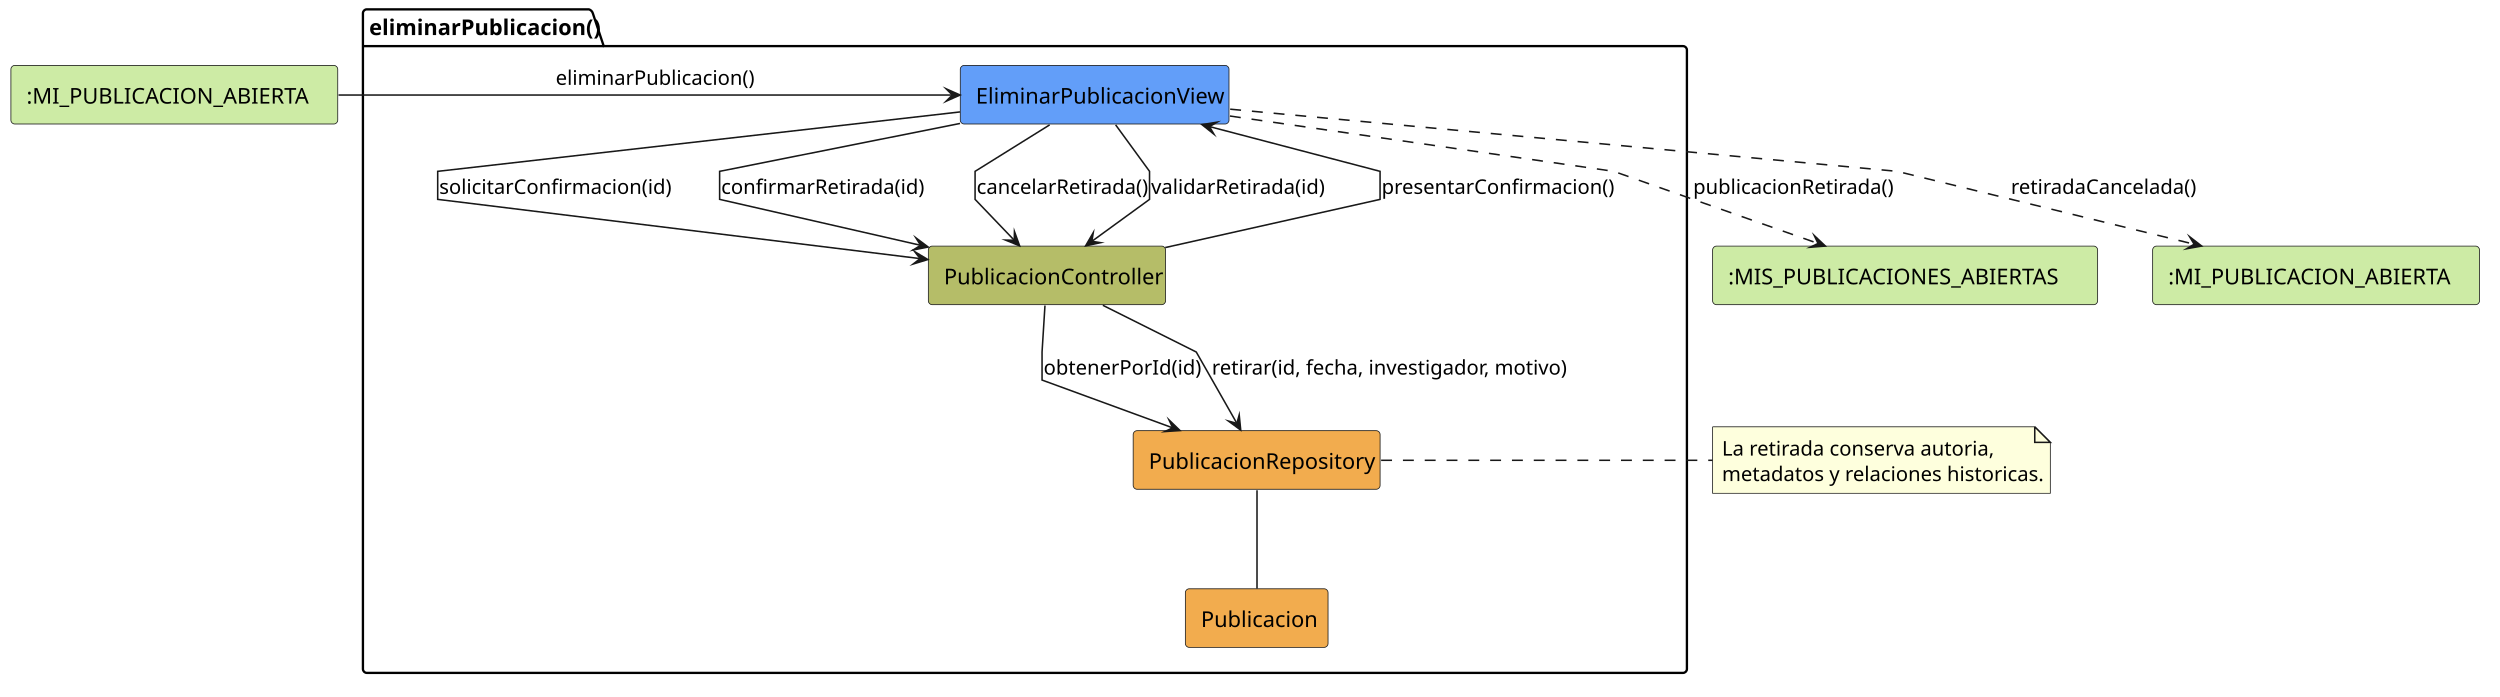
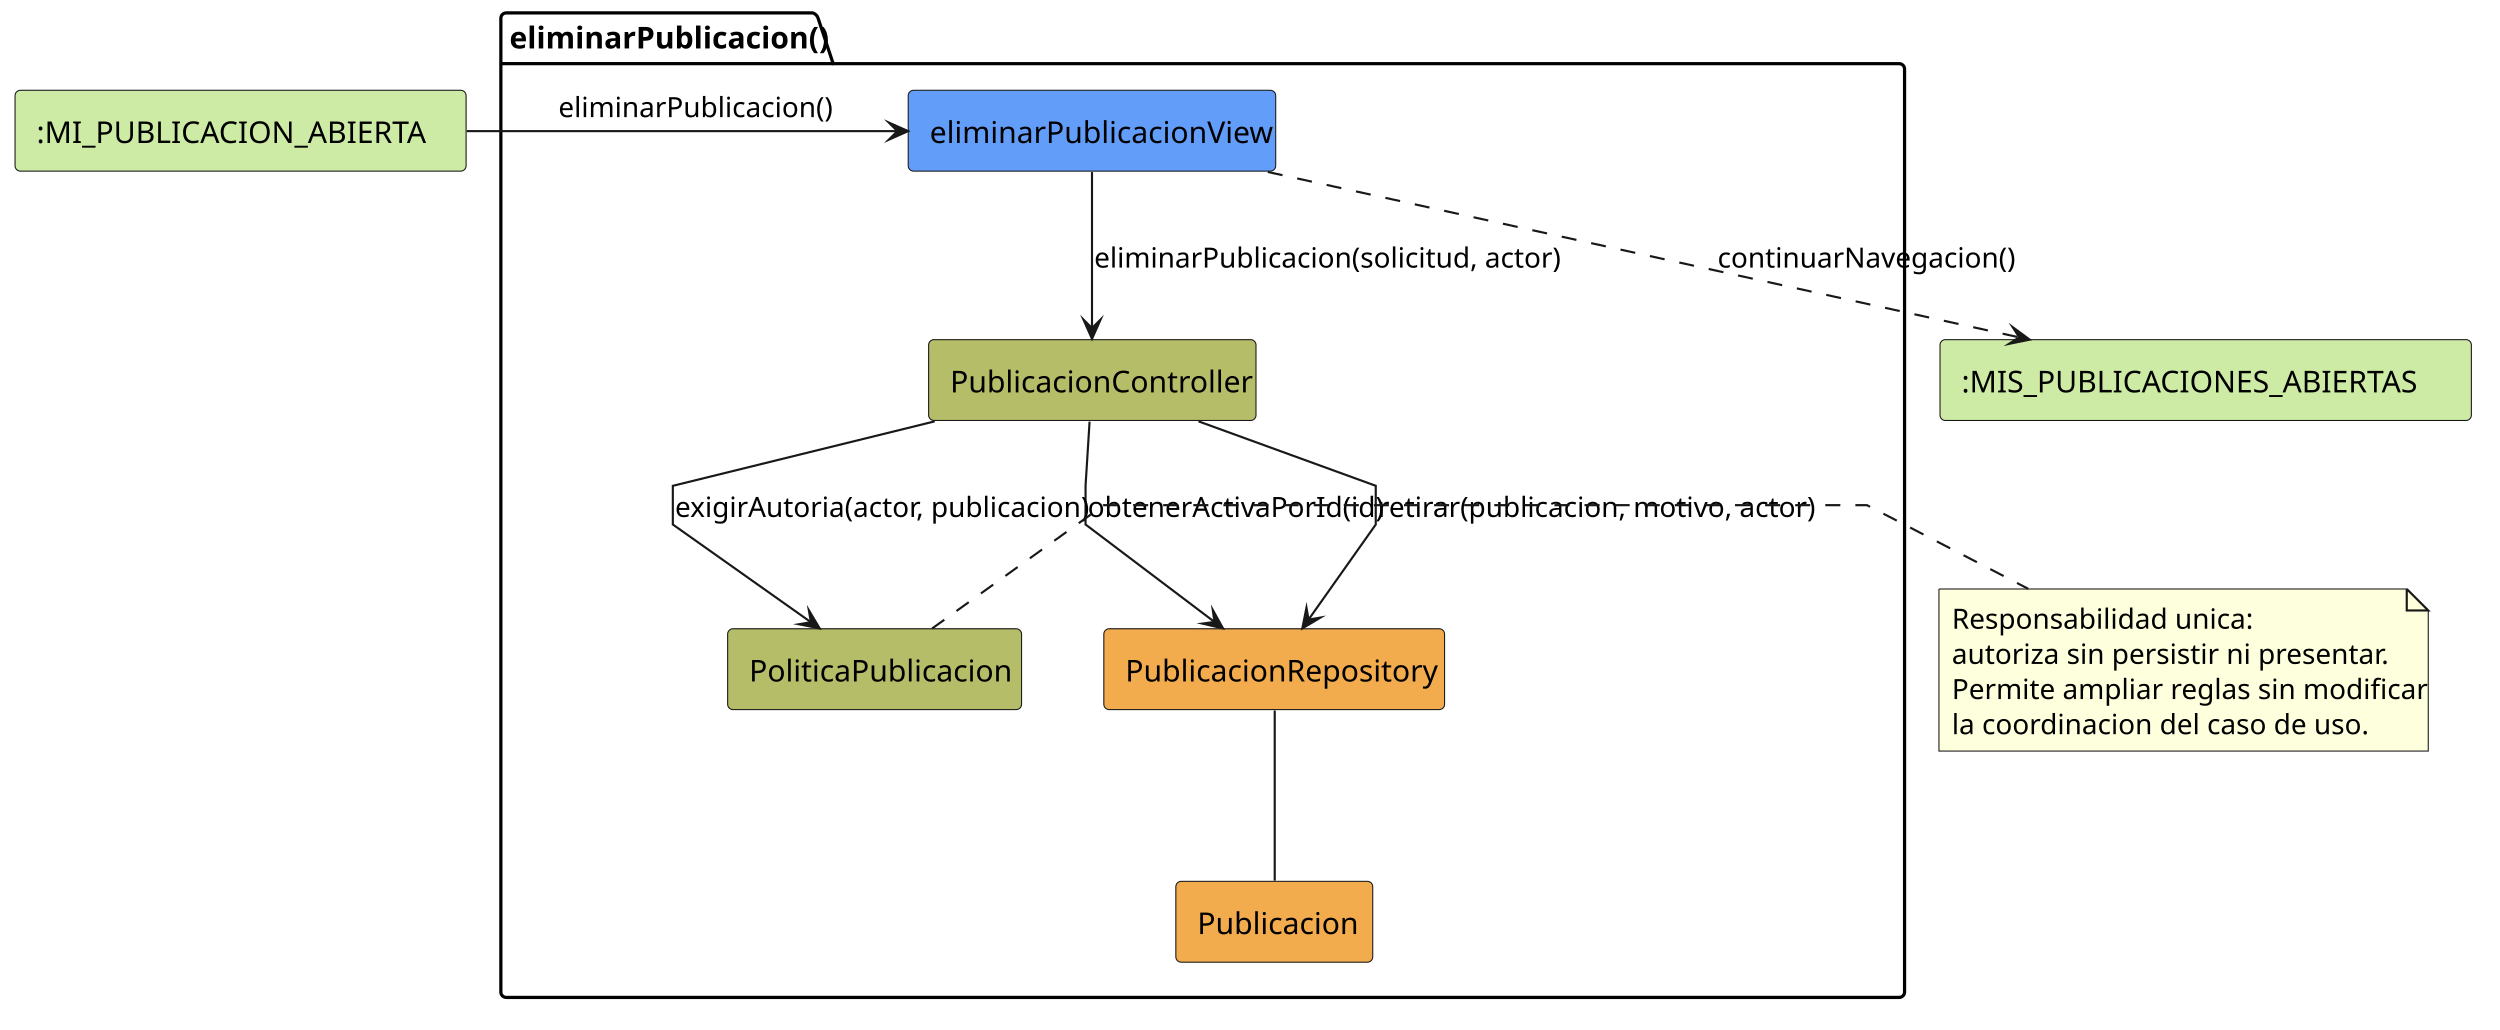
- <svg xmlns="http://www.w3.org/2000/svg" contentStyleType="text/css" data-diagram-type="DESCRIPTION" height="447px" preserveAspectRatio="none" style="width:1605px;height:447px;background:#FFFFFF;" version="1.1" viewBox="0 0 1605 447" width="1605px" zoomAndPan="magnify">
+ <svg xmlns="http://www.w3.org/2000/svg" contentStyleType="text/css" data-diagram-type="DESCRIPTION" height="479px" preserveAspectRatio="none" style="width:1163px;height:479px;background:#FFFFFF;" version="1.1" viewBox="0 0 1163 479" width="1163px" zoomAndPan="magnify">
  <defs />
  <g>
    <g class="cluster" data-qualified-name="eliminarPublicacion" data-source-line="4" id="ent0002">
-       <path d="M235.5,6 L378.086,6 A3.75,3.75 0 0 1 380.586,8.5 L387.586,29.609 L1080.5,29.609 A2.5,2.5 0 0 1 1083,32.109 L1083,429.5 A2.5,2.5 0 0 1 1080.5,432 L235.5,432 A2.5,2.5 0 0 1 233,429.5 L233,8.5 A2.5,2.5 0 0 1 235.5,6" fill="none" style="stroke:#000000;stroke-width:1.5;" />
+       <path d="M235.5,6 L378.086,6 A3.75,3.75 0 0 1 380.586,8.5 L387.586,29.609 L883.5,29.609 A2.5,2.5 0 0 1 886,32.109 L886,461.5 A2.5,2.5 0 0 1 883.5,464 L235.5,464 A2.5,2.5 0 0 1 233,461.5 L233,8.5 A2.5,2.5 0 0 1 235.5,6" fill="none" style="stroke:#000000;stroke-width:1.5;" />
      <line style="stroke:#000000;stroke-width:1.5;" x1="233" x2="387.586" y1="29.609" y2="29.609" />
      <text fill="#000000" font-family="sans-serif" font-size="14" font-weight="700" lengthAdjust="spacing" textLength="141.586" x="237" y="22.533">eliminarPublicacion()</text>
    </g>
-     <g class="entity" data-qualified-name="eliminarPublicacion.EliminarPublicacionView" data-source-line="5" id="ent0003">
-       <rect fill="#629EF9" height="37.609" rx="2.5" ry="2.5" style="stroke:#181818;stroke-width:0.5;" width="172.51" x="616.5" y="42" />
-       <text fill="#000000" font-family="sans-serif" font-size="14" lengthAdjust="spacing" textLength="152.51" x="626.5" y="66.533">EliminarPublicacionView</text>
+     <g class="entity" data-qualified-name="eliminarPublicacion.View" data-source-line="5" id="ent0003">
+       <rect fill="#629EF9" height="37.609" rx="2.5" ry="2.5" style="stroke:#181818;stroke-width:0.5;" width="170.958" x="422.5" y="42" />
+       <text fill="#000000" font-family="sans-serif" font-size="14" lengthAdjust="spacing" textLength="150.958" x="432.5" y="66.533">eliminarPublicacionView</text>
    </g>
    <g class="entity" data-qualified-name="eliminarPublicacion.PublicacionController" data-source-line="6" id="ent0004">
-       <rect fill="#B5BD68" height="37.609" rx="2.5" ry="2.5" style="stroke:#181818;stroke-width:0.5;" width="152.289" x="596" y="158" />
-       <text fill="#000000" font-family="sans-serif" font-size="14" lengthAdjust="spacing" textLength="132.289" x="606" y="182.533">PublicacionController</text>
+       <rect fill="#B5BD68" height="37.609" rx="2.5" ry="2.5" style="stroke:#181818;stroke-width:0.5;" width="152.289" x="432" y="158" />
+       <text fill="#000000" font-family="sans-serif" font-size="14" lengthAdjust="spacing" textLength="132.289" x="442" y="182.533">PublicacionController</text>
    </g>
-     <g class="entity" data-qualified-name="eliminarPublicacion.PublicacionRepository" data-source-line="7" id="ent0005">
-       <rect fill="#F2AC4E" height="37.609" rx="2.5" ry="2.5" style="stroke:#181818;stroke-width:0.5;" width="158.517" x="727.5" y="276.5" />
-       <text fill="#000000" font-family="sans-serif" font-size="14" lengthAdjust="spacing" textLength="138.517" x="737.5" y="301.033">PublicacionRepository</text>
+     <g class="entity" data-qualified-name="eliminarPublicacion.PoliticaPublicacion" data-source-line="7" id="ent0005">
+       <rect fill="#B5BD68" height="37.609" rx="2.5" ry="2.5" style="stroke:#181818;stroke-width:0.5;" width="136.731" x="338.5" y="292.5" />
+       <text fill="#000000" font-family="sans-serif" font-size="14" lengthAdjust="spacing" textLength="116.731" x="348.5" y="317.033">PoliticaPublicacion</text>
    </g>
-     <g class="entity" data-qualified-name="eliminarPublicacion.Publicacion" data-source-line="8" id="ent0006">
-       <rect fill="#F2AC4E" height="37.609" rx="2.5" ry="2.5" style="stroke:#181818;stroke-width:0.5;" width="91.6" x="761" y="378" />
-       <text fill="#000000" font-family="sans-serif" font-size="14" lengthAdjust="spacing" textLength="71.6" x="771" y="402.533">Publicacion</text>
+     <g class="entity" data-qualified-name="eliminarPublicacion.PublicacionRepository" data-source-line="8" id="ent0006">
+       <rect fill="#F2AC4E" height="37.609" rx="2.5" ry="2.5" style="stroke:#181818;stroke-width:0.5;" width="158.517" x="513.5" y="292.5" />
+       <text fill="#000000" font-family="sans-serif" font-size="14" lengthAdjust="spacing" textLength="138.517" x="523.5" y="317.033">PublicacionRepository</text>
+     </g>
+     <g class="entity" data-qualified-name="eliminarPublicacion.Publicacion" data-source-line="9" id="ent0007">
+       <rect fill="#F2AC4E" height="37.609" rx="2.5" ry="2.5" style="stroke:#181818;stroke-width:0.5;" width="91.6" x="547" y="410" />
+       <text fill="#000000" font-family="sans-serif" font-size="14" lengthAdjust="spacing" textLength="71.6" x="557" y="434.533">Publicacion</text>
    </g>
    <g class="entity" data-qualified-name="EstadoEntrada" data-source-line="3" id="ent0001">
      <rect fill="#CDEBA5" height="37.609" rx="2.5" ry="2.5" style="stroke:#181818;stroke-width:0.5;" width="209.827" x="7" y="42" />
      <text fill="#000000" font-family="sans-serif" font-size="14" lengthAdjust="spacing" textLength="189.827" x="17" y="66.533">:MI_PUBLICACION_ABIERTA</text>
    </g>
-     <g class="entity" data-qualified-name="EstadoSalidaExitosa" data-source-line="11" id="ent0007">
-       <rect fill="#CDEBA5" height="37.609" rx="2.5" ry="2.5" style="stroke:#181818;stroke-width:0.5;" width="247.179" x="1099.5" y="158" />
-       <text fill="#000000" font-family="sans-serif" font-size="14" lengthAdjust="spacing" textLength="227.179" x="1109.5" y="182.533">:MIS_PUBLICACIONES_ABIERTAS</text>
+     <g class="entity" data-qualified-name="EstadoSalida" data-source-line="12" id="ent0008">
+       <rect fill="#CDEBA5" height="37.609" rx="2.5" ry="2.5" style="stroke:#181818;stroke-width:0.5;" width="247.179" x="902.5" y="158" />
+       <text fill="#000000" font-family="sans-serif" font-size="14" lengthAdjust="spacing" textLength="227.179" x="912.5" y="182.533">:MIS_PUBLICACIONES_ABIERTAS</text>
    </g>
-     <g class="entity" data-qualified-name="EstadoSalidaCancelada" data-source-line="12" id="ent0008">
-       <rect fill="#CDEBA5" height="37.609" rx="2.5" ry="2.5" style="stroke:#181818;stroke-width:0.5;" width="209.827" x="1382" y="158" />
-       <text fill="#000000" font-family="sans-serif" font-size="14" lengthAdjust="spacing" textLength="189.827" x="1392" y="182.533">:MI_PUBLICACION_ABIERTA</text>
+     <g class="entity" data-qualified-name="GMN16" data-source-line="24" id="ent0017">
+       <path d="M902,274 L902,349.406 L1129.623,349.406 L1129.623,284 L1119.623,274 L902,274" fill="#FEFFDD" style="stroke:#181818;stroke-width:0.5;" />
+       <path d="M1119.623,274 L1119.623,284 L1129.623,284 L1119.623,274" fill="#FEFFDD" style="stroke:#181818;stroke-width:1;" />
+       <text fill="#000000" font-family="sans-serif" font-size="13" lengthAdjust="spacing" textLength="134.424" x="908" y="292.495">Responsabilidad unica:</text>
+       <text fill="#000000" font-family="sans-serif" font-size="13" lengthAdjust="spacing" textLength="191.471" x="908" y="308.847">autoriza sin persistir ni presentar.</text>
+       <text fill="#000000" font-family="sans-serif" font-size="13" lengthAdjust="spacing" textLength="206.623" x="908" y="325.198">Permite ampliar reglas sin modificar</text>
+       <text fill="#000000" font-family="sans-serif" font-size="13" lengthAdjust="spacing" textLength="185.732" x="908" y="341.55">la coordinacion del caso de uso.</text>
    </g>
-     <g class="entity" data-qualified-name="GMN18" data-source-line="26" id="ent0019">
-       <path d="M1099.5,274 L1099.5,316.703 L1316.312,316.703 L1316.312,284 L1306.312,274 L1099.5,274" fill="#FEFFDD" style="stroke:#181818;stroke-width:0.5;" />
-       <path d="M1306.312,274 L1306.312,284 L1316.312,284 L1306.312,274" fill="#FEFFDD" style="stroke:#181818;stroke-width:1;" />
-       <text fill="#000000" font-family="sans-serif" font-size="13" lengthAdjust="spacing" textLength="165.483" x="1105.5" y="292.495">La retirada conserva autoria,</text>
-       <text fill="#000000" font-family="sans-serif" font-size="13" lengthAdjust="spacing" textLength="195.812" x="1105.5" y="308.847">metadatos y relaciones historicas.</text>
+     <g class="link" data-entity-1="ent0001" data-entity-2="ent0003" data-link-type="dependency" data-source-line="14" id="lnk9">
+       <path d="M217.08,61 C281.24,61 357.23,61 417.45,61" fill="none" id="EstadoEntrada-to-View" style="stroke:#181818;stroke-width:1;" />
+       <polygon fill="#181818" points="422.45,61,413.45,57,417.45,61,413.45,65,422.45,61" style="stroke:#181818;stroke-width:1;stroke-linejoin:miter;stroke-miterlimit:10;" />
+       <text fill="#000000" font-family="sans-serif" font-size="13" lengthAdjust="spacing" textLength="120.656" x="259.75" y="54.495">eliminarPublicacion()</text>
    </g>
-     <g class="link" data-entity-1="ent0001" data-entity-2="ent0003" data-link-type="dependency" data-source-line="15" id="lnk9">
-       <path d="M217.32,61 C331.15,61 505.43,61 611.39,61" fill="none" id="EstadoEntrada-to-EliminarPublicacionView" style="stroke:#181818;stroke-width:1;" />
-       <polygon fill="#181818" points="616.39,61,607.39,57,611.39,61,607.39,65,616.39,61" style="stroke:#181818;stroke-width:1;stroke-linejoin:miter;stroke-miterlimit:10;" />
-       <text fill="#000000" font-family="sans-serif" font-size="13" lengthAdjust="spacing" textLength="120.656" x="356.75" y="54.495">eliminarPublicacion()</text>
+     <g class="link" data-entity-1="ent0003" data-entity-2="ent0004" data-link-type="dependency" data-source-line="15" id="lnk10">
+       <path d="M508,80.06 C508,101.28 508,131.3 508,152.64" fill="none" id="View-to-PublicacionController" style="stroke:#181818;stroke-width:1;" />
+       <polygon fill="#181818" points="508,157.64,512,148.64,508,152.64,504,148.64,508,157.64" style="stroke:#181818;stroke-width:1;stroke-linejoin:miter;stroke-miterlimit:10;" />
+       <text fill="#000000" font-family="sans-serif" font-size="13" lengthAdjust="spacing" textLength="203.747" x="509" y="124.495">eliminarPublicacion(solicitud, actor)</text>
    </g>
-     <g class="link" data-entity-1="ent0003" data-entity-2="ent0004" data-link-type="dependency" data-source-line="17" id="lnk10">
-       <path d="M616.33,71.86 C492.83,85.91 281,110 281,110 C281,110 281,128 281,128 C281,128 476.927,152.051 590.717,166.021" fill="none" id="EliminarPublicacionView-to-PublicacionController" style="stroke:#181818;stroke-width:1;" />
-       <polygon fill="#181818" points="595.68,166.63,587.235,161.563,590.717,166.021,586.26,169.504,595.68,166.63" style="stroke:#181818;stroke-width:1;stroke-linejoin:miter;stroke-miterlimit:10;" />
-       <text fill="#000000" font-family="sans-serif" font-size="13" lengthAdjust="spacing" textLength="139.426" x="282" y="124.495">solicitarConfirmacion(id)</text>
+     <g class="link" data-entity-1="ent0004" data-entity-2="ent0006" data-link-type="dependency" data-source-line="16" id="lnk11">
+       <path d="M506.87,196.15 C506.02,209.74 505,226 505,226 C505,226 505,244 505,244 C505,244 538.911,269.625 564.961,289.315" fill="none" id="PublicacionController-to-PublicacionRepository" style="stroke:#181818;stroke-width:1;" />
+       <polygon fill="#181818" points="568.95,292.33,564.182,283.712,564.961,289.315,559.358,290.094,568.95,292.33" style="stroke:#181818;stroke-width:1;stroke-linejoin:miter;stroke-miterlimit:10;" />
+       <text fill="#000000" font-family="sans-serif" font-size="13" lengthAdjust="spacing" textLength="129.34" x="506" y="240.495">obtenerActivaPorId(id)</text>
    </g>
-     <g class="link" data-entity-1="ent0004" data-entity-2="ent0003" data-link-type="dependency" data-source-line="18" id="lnk11">
-       <path d="M748.05,158.94 C809.56,145.15 886,128 886,128 C886,128 886,110 886,110 C886,110 828.426,94.898 776.496,81.278" fill="none" id="PublicacionController-to-EliminarPublicacionView" style="stroke:#181818;stroke-width:1;" />
-       <polygon fill="#181818" points="771.66,80.01,779.351,86.162,776.496,81.278,781.38,78.424,771.66,80.01" style="stroke:#181818;stroke-width:1;stroke-linejoin:miter;stroke-miterlimit:10;" />
-       <text fill="#000000" font-family="sans-serif" font-size="13" lengthAdjust="spacing" textLength="140.163" x="887" y="124.495">presentarConfirmacion()</text>
+     <g class="link" data-entity-1="ent0004" data-entity-2="ent0006" data-link-type="dependency" data-source-line="18" id="lnk13">
+       <path d="M557.53,196.01 C594.98,209.63 640,226 640,226 C640,226 640,244 640,244 C640,244 622.646,268.557 608.726,288.247" fill="none" id="PublicacionController-to-PublicacionRepository-1" style="stroke:#181818;stroke-width:1;" />
+       <polygon fill="#181818" points="605.84,292.33,614.302,287.29,608.726,288.247,607.769,282.672,605.84,292.33" style="stroke:#181818;stroke-width:1;stroke-linejoin:miter;stroke-miterlimit:10;" />
+       <text fill="#000000" font-family="sans-serif" font-size="13" lengthAdjust="spacing" textLength="189.287" x="641" y="240.495">retirar(publicacion, motivo, actor)</text>
    </g>
-     <g class="link" data-entity-1="ent0003" data-entity-2="ent0004" data-link-type="dependency" data-source-line="19" id="lnk12">
-       <path d="M616.33,79.26 C547.24,93.02 462,110 462,110 C462,110 462,128 462,128 C462,128 530.916,143.756 591.016,157.486" fill="none" id="EliminarPublicacionView-to-PublicacionController-1" style="stroke:#181818;stroke-width:1;" />
-       <polygon fill="#181818" points="595.89,158.6,588.007,152.696,591.016,157.486,586.225,160.495,595.89,158.6" style="stroke:#181818;stroke-width:1;stroke-linejoin:miter;stroke-miterlimit:10;" />
-       <text fill="#000000" font-family="sans-serif" font-size="13" lengthAdjust="spacing" textLength="122.091" x="463" y="124.495">confirmarRetirada(id)</text>
+     <g class="link" data-entity-1="ent0004" data-entity-2="ent0005" data-link-type="dependency" data-source-line="17" id="lnk12">
+       <path d="M434.83,196.01 C379.5,209.63 313,226 313,226 C313,226 313,244 313,244 C313,244 349.398,269.752 377.228,289.442" fill="none" id="PublicacionController-to-PoliticaPublicacion" style="stroke:#181818;stroke-width:1;" />
+       <polygon fill="#181818" points="381.31,292.33,376.273,283.866,377.228,289.442,371.653,290.397,381.31,292.33" style="stroke:#181818;stroke-width:1;stroke-linejoin:miter;stroke-miterlimit:10;" />
+       <text fill="#000000" font-family="sans-serif" font-size="13" lengthAdjust="spacing" textLength="182.083" x="314" y="240.495">exigirAutoria(actor, publicacion)</text>
    </g>
-     <g class="link" data-entity-1="ent0003" data-entity-2="ent0004" data-link-type="dependency" data-source-line="20" id="lnk13">
-       <path d="M673.89,80.15 C652.08,93.74 626,110 626,110 C626,110 626,128 626,128 C626,128 638.12,140.651 651.15,154.241" fill="none" id="EliminarPublicacionView-to-PublicacionController-2" style="stroke:#181818;stroke-width:1;" />
-       <polygon fill="#181818" points="654.61,157.85,651.269,148.585,651.15,154.241,645.494,154.122,654.61,157.85" style="stroke:#181818;stroke-width:1;stroke-linejoin:miter;stroke-miterlimit:10;" />
-       <text fill="#000000" font-family="sans-serif" font-size="13" lengthAdjust="spacing" textLength="106.933" x="627" y="124.495">cancelarRetirada()</text>
+     <g class="link" data-entity-1="ent0006" data-entity-2="ent0007" data-link-type="association" data-source-line="19" id="lnk14">
+       <path d="M593,330.55 C593,352.12 593,388.02 593,409.7" fill="none" id="PublicacionRepository-Publicacion" style="stroke:#181818;stroke-width:1;" />
    </g>
-     <g class="link" data-entity-1="ent0003" data-entity-2="ent0004" data-link-type="dependency" data-source-line="21" id="lnk14">
-       <path d="M716.23,80.15 C726.14,93.74 738,110 738,110 C738,110 738,128 738,128 C738,128 719.684,141.32 700.994,154.91" fill="none" id="EliminarPublicacionView-to-PublicacionController-3" style="stroke:#181818;stroke-width:1;" />
-       <polygon fill="#181818" points="696.95,157.85,706.582,155.792,700.994,154.91,701.877,149.322,696.95,157.85" style="stroke:#181818;stroke-width:1;stroke-linejoin:miter;stroke-miterlimit:10;" />
-       <text fill="#000000" font-family="sans-serif" font-size="13" lengthAdjust="spacing" textLength="106.209" x="739" y="124.495">validarRetirada(id)</text>
+     <g class="link" data-entity-1="ent0003" data-entity-2="ent0008" data-link-type="dependency" data-source-line="21" id="lnk15">
+       <path d="M589.79,80 C686.73,101.33 842.397,135.595 939.327,156.925" fill="none" id="View-to-EstadoSalida" style="stroke:#181818;stroke-width:1;stroke-dasharray:7,7;" />
+       <polygon fill="#181818" points="944.21,158,936.28,152.159,939.327,156.925,934.561,159.972,944.21,158" style="stroke:#181818;stroke-width:1;stroke-linejoin:miter;stroke-miterlimit:10;" />
+       <text fill="#000000" font-family="sans-serif" font-size="13" lengthAdjust="spacing" textLength="130.793" x="799" y="124.495">continuarNavegacion()</text>
    </g>
-     <g class="link" data-entity-1="ent0004" data-entity-2="ent0005" data-link-type="dependency" data-source-line="22" id="lnk15">
-       <path d="M670.87,196.15 C670.02,209.74 669,226 669,226 C669,226 669,244 669,244 C669,244 713.274,260.202 752.875,274.692" fill="none" id="PublicacionController-to-PublicacionRepository" style="stroke:#181818;stroke-width:1;" />
-       <polygon fill="#181818" points="757.57,276.41,750.493,269.561,752.875,274.692,747.744,277.074,757.57,276.41" style="stroke:#181818;stroke-width:1;stroke-linejoin:miter;stroke-miterlimit:10;" />
-       <text fill="#000000" font-family="sans-serif" font-size="13" lengthAdjust="spacing" textLength="93.939" x="670" y="240.495">obtenerPorId(id)</text>
-     </g>
-     <g class="link" data-entity-1="ent0004" data-entity-2="ent0005" data-link-type="dependency" data-source-line="23" id="lnk16">
-       <path d="M708.02,196.01 C735.26,209.63 768,226 768,226 C768,226 782.527,251.505 794.077,271.795" fill="none" id="PublicacionController-to-PublicacionRepository-1" style="stroke:#181818;stroke-width:1;" />
-       <polygon fill="#181818" points="796.55,276.14,795.574,266.34,794.077,271.795,788.621,270.297,796.55,276.14" style="stroke:#181818;stroke-width:1;stroke-linejoin:miter;stroke-miterlimit:10;" />
-       <text fill="#000000" font-family="sans-serif" font-size="13" lengthAdjust="spacing" textLength="214.583" x="778" y="240.495">retirar(id, fecha, investigador, motivo)</text>
-     </g>
-     <g class="link" data-entity-1="ent0005" data-entity-2="ent0006" data-link-type="association" data-source-line="24" id="lnk17">
-       <path d="M807,314.75 C807,332.7 807,359.95 807,377.87" fill="none" id="PublicacionRepository-Publicacion" style="stroke:#181818;stroke-width:1;" />
-     </g>
-     <g class="link" data-entity-1="ent0005" data-entity-2="ent0019" data-link-type="association" data-source-line="26" id="lnk20">
-       <path d="M886.68,295.5 C915.31,295.5 940.67,295.5 940.67,295.5 C940.67,295.5 1074.33,295.5 1074.33,295.5 C1074.33,295.5 1084.61,295.5 1099.48,295.5" fill="none" id="PublicacionRepository-GMN18" style="stroke:#181818;stroke-width:1;stroke-dasharray:7,7;" />
-     </g>
-     <g class="link" data-entity-1="ent0003" data-entity-2="ent0007" data-link-type="dependency" data-source-line="29" id="lnk21">
-       <path d="M789.62,74.49 C888.29,88.71 1036,110 1036,110 C1036,110 1111.815,136.755 1167.185,156.305" fill="none" id="EliminarPublicacionView-to-EstadoSalidaExitosa" style="stroke:#181818;stroke-width:1;stroke-dasharray:7,7;" />
-       <polygon fill="#181818" points="1171.9,157.97,1164.745,151.202,1167.185,156.305,1162.082,158.745,1171.9,157.97" style="stroke:#181818;stroke-width:1;stroke-linejoin:miter;stroke-miterlimit:10;" />
-       <text fill="#000000" font-family="sans-serif" font-size="13" lengthAdjust="spacing" textLength="122.84" x="1087" y="124.495">publicacionRetirada()</text>
-     </g>
-     <g class="link" data-entity-1="ent0003" data-entity-2="ent0008" data-link-type="dependency" data-source-line="30" id="lnk22">
-       <path d="M789.78,70.09 C936.55,83.77 1218,110 1218,110 C1218,110 1328.994,137.228 1408.634,156.778" fill="none" id="EliminarPublicacionView-to-EstadoSalidaCancelada" style="stroke:#181818;stroke-width:1;stroke-dasharray:7,7;" />
-       <polygon fill="#181818" points="1413.49,157.97,1405.703,151.94,1408.634,156.778,1403.796,159.709,1413.49,157.97" style="stroke:#181818;stroke-width:1;stroke-linejoin:miter;stroke-miterlimit:10;" />
-       <text fill="#000000" font-family="sans-serif" font-size="13" lengthAdjust="spacing" textLength="114.893" x="1291" y="124.495">retiradaCancelada()</text>
+     <g class="link" data-entity-1="ent0005" data-entity-2="ent0017" data-link-type="association" data-source-line="24" id="lnk18">
+       <path d="M433.6,292.39 C465.14,269.73 513.5,235 513.5,235 C513.5,235 868.5,235 868.5,235 C868.5,235 906.24,254.58 943.55,273.92" fill="none" id="PoliticaPublicacion-GMN16" style="stroke:#181818;stroke-width:1;stroke-dasharray:7,7;" />
    </g>
  </g>
</svg>
